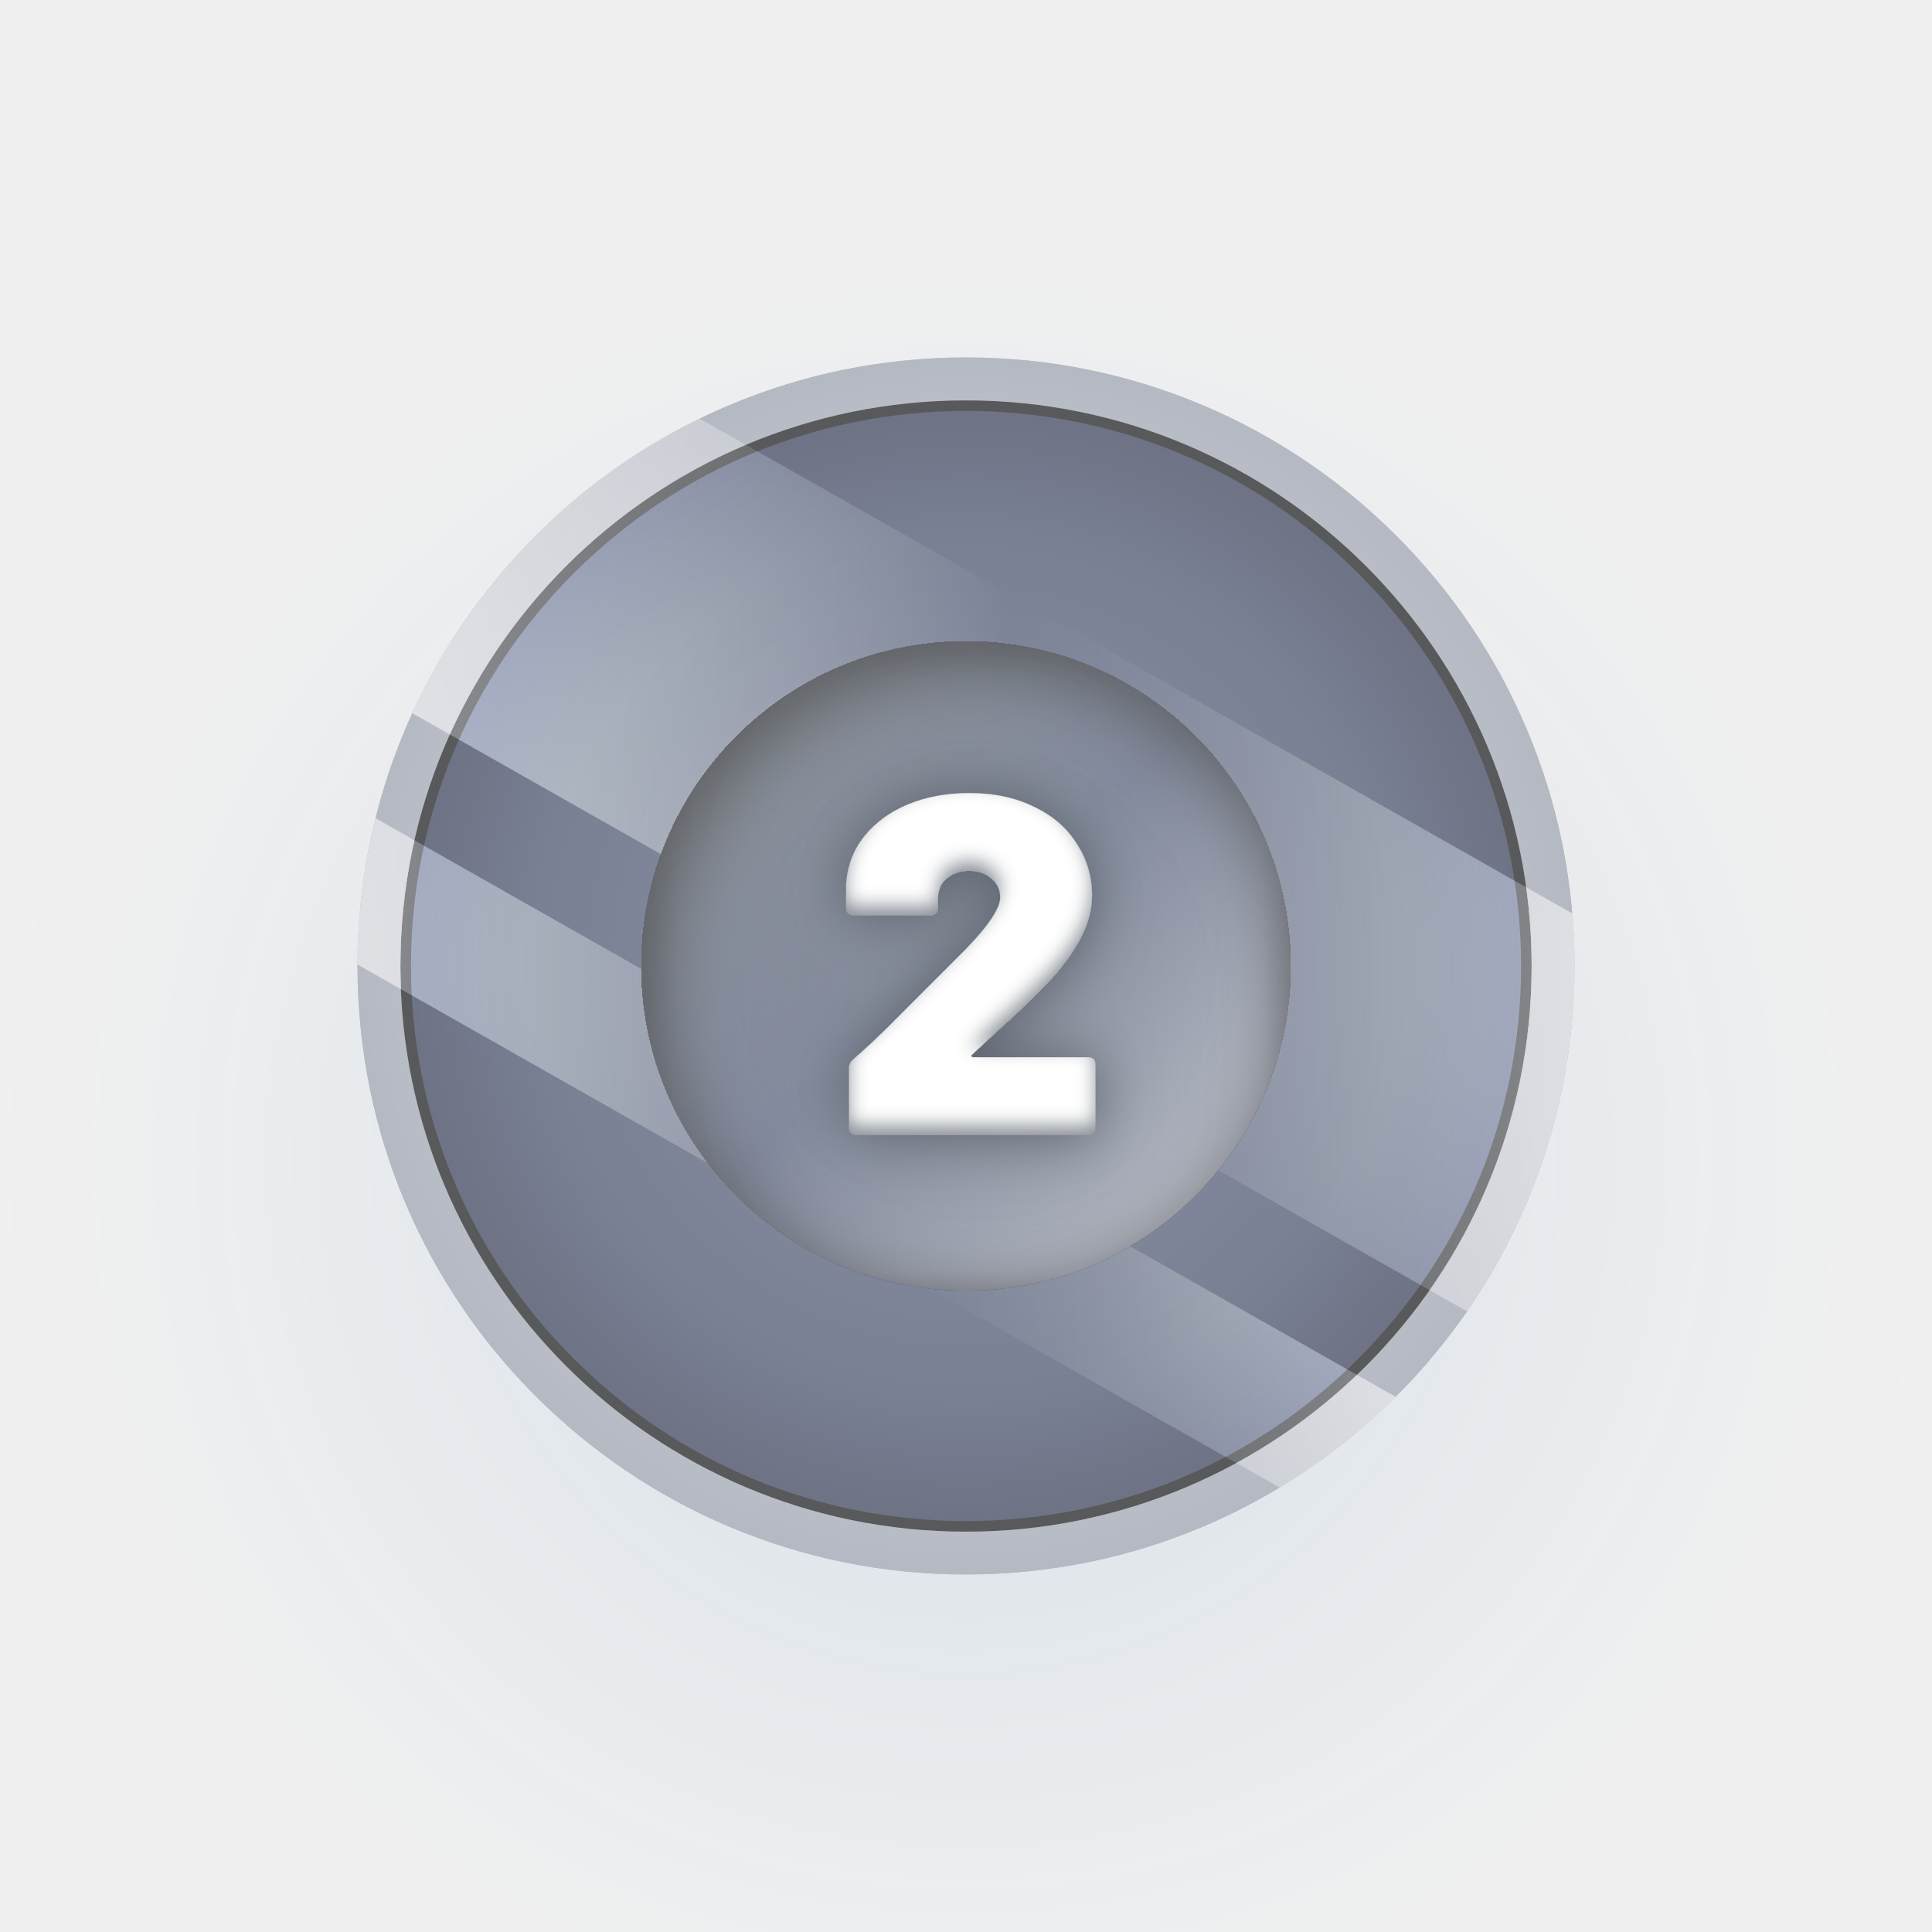
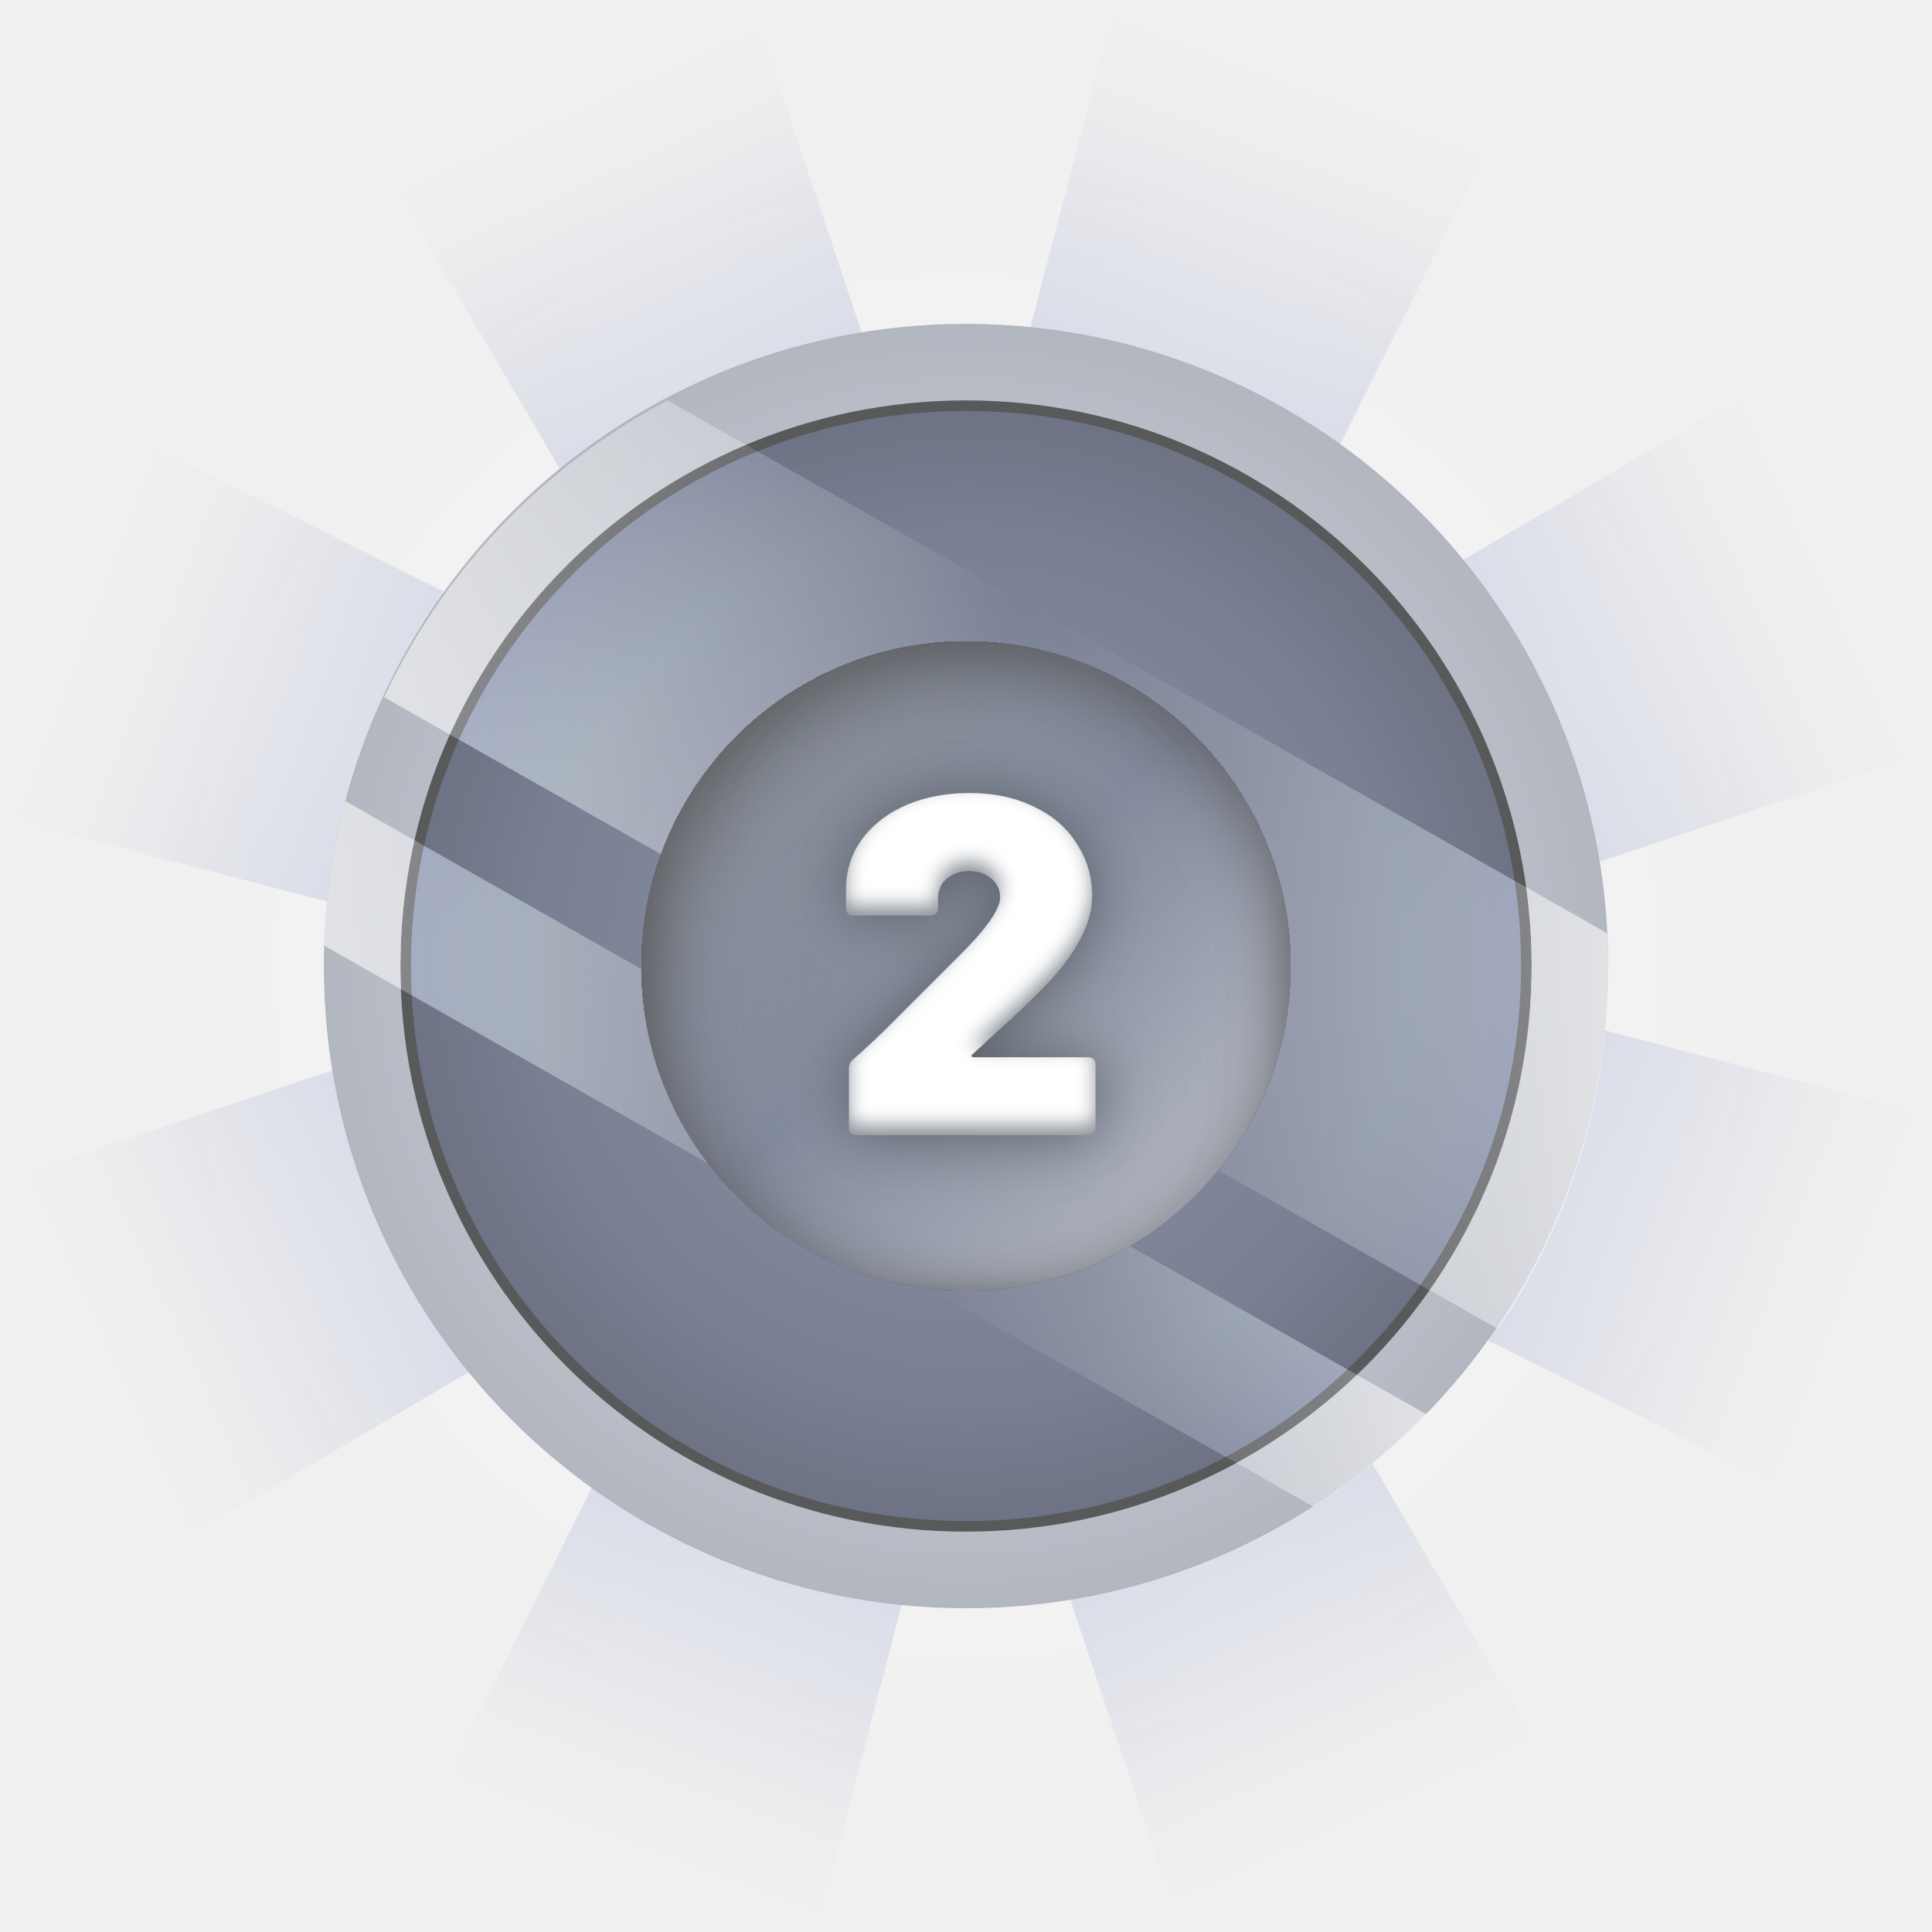
<svg xmlns="http://www.w3.org/2000/svg" width="40" height="40" viewBox="0 0 40 40" fill="none">
  <g id="Single Campaign Overview-Desktop">
    <g id="body">
      <g id="Participant ">
        <g id="Table">
-           <g id="leaderboard" filter="url(#filter0_d_5416_24318)">
+           <g id="leaderboard">
            <g id="Row Container">
              <g id="header">
                <mask id="path-3-inside-1_5416_24318" fill="white">
                  <path d="M-32 -22H1526V60H-32V-22Z" />
                </mask>
                <path d="M1526 60V59H-32V60V61H1526V60Z" fill="#E7E9EB" mask="url(#path-3-inside-1_5416_24318)" />
                <g id="text">
                  <g id="Badge" clip-path="url(#clip0_5416_24318)">
                    <g id="Group">
                      <g id="Layer 1">
                        <g id="Group_2">
                          <g id="Group_3">
                            <path id="Vector" d="M19.464 11.741L14.188 14.137L8.05 3.666L15.619 0.229L19.464 11.741Z" fill="url(#paint0_linear_5416_24318)" />
                            <path id="Vector_2" d="M13.781 14.539L11.744 19.964L0 16.9L2.921 9.118L13.781 14.539Z" fill="url(#paint1_linear_5416_24318)" />
                            <path id="Vector_3" d="M11.741 20.536L14.137 25.812L3.666 31.951L0.229 24.382L11.741 20.536Z" fill="url(#paint2_linear_5416_24318)" />
                            <path id="Vector_4" d="M14.539 26.22L19.964 28.256L16.9 40L9.118 37.079L14.539 26.22Z" fill="url(#paint3_linear_5416_24318)" />
                            <path id="Vector_5" d="M20.536 28.26L25.812 25.863L31.951 36.334L24.382 39.771L20.536 28.26Z" fill="url(#paint4_linear_5416_24318)" />
                            <path id="Vector_6" d="M26.22 25.461L28.256 20.037L40 23.1L37.079 30.882L26.22 25.461Z" fill="url(#paint5_linear_5416_24318)" />
                            <path id="Vector_7" d="M28.26 19.464L25.863 14.188L36.334 8.05L39.771 15.619L28.26 19.464Z" fill="url(#paint6_linear_5416_24318)" />
                            <path id="Vector_8" d="M25.461 13.781L20.037 11.744L23.1 0L30.882 2.921L25.461 13.781Z" fill="url(#paint7_linear_5416_24318)" />
                          </g>
                          <g id="Group_4">
                            <path id="Vector_9" d="M20 33.297C27.343 33.297 33.296 27.344 33.296 20.001C33.296 12.658 27.343 6.705 20 6.705C12.657 6.705 6.705 12.658 6.705 20.001C6.705 27.344 12.657 33.297 20 33.297Z" fill="#A6AAB3" />
                            <g id="Group_5" style="mix-blend-mode:screen">
                              <path id="Vector_10" d="M20 36.761C15.524 36.761 11.315 35.018 8.148 31.852C4.982 28.687 3.239 24.478 3.239 20C3.239 15.523 4.983 11.315 8.148 8.148C11.314 4.982 15.523 3.24 20 3.24C24.478 3.24 28.686 4.983 31.852 8.148C35.019 11.314 36.761 15.523 36.761 20C36.761 24.478 35.018 28.686 31.852 31.852C28.687 35.019 24.478 36.761 20 36.761Z" fill="url(#paint8_radial_5416_24318)" />
                            </g>
                            <g id="Group_6">
                              <path id="Vector_11" d="M20 31.602C13.603 31.602 8.399 26.397 8.399 20.001C8.399 13.604 13.604 8.4 20 8.4C26.397 8.4 31.602 13.604 31.602 20.001C31.602 26.397 26.397 31.602 20 31.602Z" fill="url(#paint9_radial_5416_24318)" />
                              <path id="Vector_12" d="M20 8.508C23.07 8.508 25.956 9.703 28.126 11.874C30.297 14.045 31.492 16.931 31.492 20C31.492 23.069 30.297 25.955 28.126 28.126C25.956 30.297 23.07 31.492 20 31.492C16.931 31.492 14.045 30.297 11.874 28.126C9.704 25.955 8.509 23.069 8.509 20C8.509 16.931 9.704 14.045 11.874 11.874C14.045 9.703 16.931 8.508 20 8.508ZM20 8.29C13.533 8.29 8.29 13.533 8.29 20.001C8.29 26.468 13.533 31.711 20 31.711C26.468 31.711 31.711 26.468 31.711 20.001C31.711 13.533 26.468 8.29 20 8.29Z" fill="#58595B" />
                            </g>
                            <path id="Vector_13" opacity="0.6" d="M33.296 20.068C33.296 22.827 32.455 25.39 31.016 27.515L7.952 14.435C9.185 11.802 11.257 9.639 13.822 8.29L33.275 19.322C33.289 19.569 33.296 19.817 33.296 20.067V20.068Z" fill="url(#paint10_linear_5416_24318)" style="mix-blend-mode:overlay" />
                            <path id="Vector_14" opacity="0.6" d="M29.533 29.28C28.831 30.003 28.047 30.647 27.195 31.195L6.711 19.579C6.745 18.547 6.895 17.545 7.15 16.586L29.533 29.281V29.28Z" fill="url(#paint11_linear_5416_24318)" style="mix-blend-mode:overlay" />
                          </g>
                        </g>
                        <g id="Rank Icon Container">
                          <g id="Vector_15" filter="url(#filter1_i_5416_24318)">
                            <path d="M20 26.72C23.711 26.72 26.72 23.711 26.72 20C26.72 16.289 23.711 13.28 20 13.28C16.289 13.28 13.28 16.289 13.28 20C13.28 23.711 16.289 26.72 20 26.72Z" fill="url(#paint12_linear_5416_24318)" />
                          </g>
                          <g id="text_2" filter="url(#filter2_ddi_5416_24318)">
                            <path d="M20.129 21.83C20.109 21.843 20.102 21.856 20.109 21.87C20.116 21.883 20.129 21.89 20.149 21.89H22.529C22.576 21.89 22.613 21.903 22.639 21.93C22.666 21.956 22.679 21.993 22.679 22.04V23.35C22.679 23.396 22.666 23.433 22.639 23.46C22.613 23.486 22.576 23.5 22.529 23.5H17.729C17.682 23.5 17.646 23.486 17.619 23.46C17.592 23.433 17.579 23.396 17.579 23.35V22.12C17.579 22.046 17.606 21.986 17.659 21.94C17.959 21.68 18.259 21.396 18.559 21.09C18.866 20.783 19.059 20.59 19.139 20.51C19.139 20.51 19.362 20.286 19.809 19.84C20.409 19.253 20.709 18.833 20.709 18.58C20.709 18.42 20.649 18.29 20.529 18.19C20.409 18.083 20.256 18.03 20.069 18.03C19.876 18.03 19.719 18.083 19.599 18.19C19.479 18.29 19.419 18.426 19.419 18.6V18.8C19.419 18.846 19.406 18.883 19.379 18.91C19.352 18.936 19.316 18.95 19.269 18.95H17.669C17.622 18.95 17.586 18.936 17.559 18.91C17.532 18.883 17.519 18.846 17.519 18.8V18.3C17.546 17.92 17.672 17.59 17.899 17.31C18.132 17.023 18.436 16.803 18.809 16.65C19.189 16.496 19.609 16.42 20.069 16.42C20.582 16.42 21.032 16.516 21.419 16.71C21.806 16.896 22.099 17.153 22.299 17.48C22.506 17.8 22.609 18.153 22.609 18.54C22.609 18.813 22.542 19.083 22.409 19.35C22.282 19.616 22.092 19.896 21.839 20.19C21.572 20.49 21.146 20.903 20.559 21.43L20.129 21.83Z" fill="white" />
                          </g>
                        </g>
                      </g>
                    </g>
                  </g>
                </g>
              </g>
            </g>
          </g>
        </g>
      </g>
    </g>
  </g>
  <defs>
-     <filter id="filter0_d_5416_24318" x="-62" y="-202" width="1618" height="918" filterUnits="userSpaceOnUse" color-interpolation-filters="sRGB">
-       <feFlood flood-opacity="0" result="BackgroundImageFix" />
-       <feColorMatrix in="SourceAlpha" type="matrix" values="0 0 0 0 0 0 0 0 0 0 0 0 0 0 0 0 0 0 127 0" result="hardAlpha" />
-       <feOffset dy="4" />
-       <feGaussianBlur stdDeviation="15" />
-       <feComposite in2="hardAlpha" operator="out" />
-       <feColorMatrix type="matrix" values="0 0 0 0 0 0 0 0 0 0.357 0 0 0 0 0.675 0 0 0 0.08 0" />
-       <feBlend mode="normal" in2="BackgroundImageFix" result="effect1_dropShadow_5416_24318" />
-       <feBlend mode="normal" in="SourceGraphic" in2="effect1_dropShadow_5416_24318" result="shape" />
-     </filter>
    <filter id="filter1_i_5416_24318" x="13.28" y="13.28" width="13.64" height="13.84" filterUnits="userSpaceOnUse" color-interpolation-filters="sRGB">
      <feFlood flood-opacity="0" result="BackgroundImageFix" />
      <feBlend mode="normal" in="SourceGraphic" in2="BackgroundImageFix" result="shape" />
      <feColorMatrix in="SourceAlpha" type="matrix" values="0 0 0 0 0 0 0 0 0 0 0 0 0 0 0 0 0 0 127 0" result="hardAlpha" />
      <feOffset dx="0.2" dy="0.4" />
      <feGaussianBlur stdDeviation="0.8" />
      <feComposite in2="hardAlpha" operator="arithmetic" k2="-1" k3="1" />
      <feColorMatrix type="matrix" values="0 0 0 0 0.345 0 0 0 0 0.349 0 0 0 0 0.357 0 0 0 1 0" />
      <feBlend mode="normal" in2="shape" result="effect1_innerShadow_5416_24318" />
    </filter>
    <filter id="filter2_ddi_5416_24318" x="14.319" y="13.22" width="11.56" height="13.48" filterUnits="userSpaceOnUse" color-interpolation-filters="sRGB">
      <feFlood flood-opacity="0" result="BackgroundImageFix" />
      <feColorMatrix in="SourceAlpha" type="matrix" values="0 0 0 0 0 0 0 0 0 0 0 0 0 0 0 0 0 0 127 0" result="hardAlpha" />
      <feOffset />
      <feGaussianBlur stdDeviation="1.6" />
      <feComposite in2="hardAlpha" operator="out" />
      <feColorMatrix type="matrix" values="0 0 0 0 0.541 0 0 0 0 0.565 0 0 0 0 0.596 0 0 0 1 0" />
      <feBlend mode="normal" in2="BackgroundImageFix" result="effect1_dropShadow_5416_24318" />
      <feColorMatrix in="SourceAlpha" type="matrix" values="0 0 0 0 0 0 0 0 0 0 0 0 0 0 0 0 0 0 127 0" result="hardAlpha" />
      <feOffset />
      <feGaussianBlur stdDeviation="0.6" />
      <feComposite in2="hardAlpha" operator="out" />
      <feColorMatrix type="matrix" values="0 0 0 0 0.357 0 0 0 0 0.384 0 0 0 0 0.424 0 0 0 1 0" />
      <feBlend mode="normal" in2="effect1_dropShadow_5416_24318" result="effect2_dropShadow_5416_24318" />
      <feBlend mode="normal" in="SourceGraphic" in2="effect2_dropShadow_5416_24318" result="shape" />
      <feColorMatrix in="SourceAlpha" type="matrix" values="0 0 0 0 0 0 0 0 0 0 0 0 0 0 0 0 0 0 127 0" result="hardAlpha" />
      <feOffset dy="-0.2" />
      <feGaussianBlur stdDeviation="0.2" />
      <feComposite in2="hardAlpha" operator="arithmetic" k2="-1" k3="1" />
      <feColorMatrix type="matrix" values="0 0 0 0 0.541 0 0 0 0 0.565 0 0 0 0 0.596 0 0 0 1 0" />
      <feBlend mode="normal" in2="shape" result="effect3_innerShadow_5416_24318" />
    </filter>
    <linearGradient id="paint0_linear_5416_24318" x1="11.885" y1="2.041" x2="16.668" y2="12.569" gradientUnits="userSpaceOnUse">
      <stop stop-color="#AFB6D4" stop-opacity="0" />
      <stop offset="0.11" stop-color="#AFB6D3" stop-opacity="0.03" />
      <stop offset="0.25" stop-color="#AFB6D3" stop-opacity="0.1" />
      <stop offset="0.4" stop-color="#AFB6D3" stop-opacity="0.23" />
      <stop offset="0.58" stop-color="#AFB6D3" stop-opacity="0.41" />
      <stop offset="0.76" stop-color="#AFB6D3" stop-opacity="0.64" />
      <stop offset="0.94" stop-color="#AFB6D3" stop-opacity="0.91" />
      <stop offset="1" stop-color="#B0B7D3" />
    </linearGradient>
    <linearGradient id="paint1_linear_5416_24318" x1="1.571" y1="13.022" x2="12.398" y2="17.085" gradientUnits="userSpaceOnUse">
      <stop stop-color="#AFB6D4" stop-opacity="0" />
      <stop offset="0.11" stop-color="#AFB6D3" stop-opacity="0.03" />
      <stop offset="0.25" stop-color="#AFB6D3" stop-opacity="0.1" />
      <stop offset="0.4" stop-color="#AFB6D3" stop-opacity="0.23" />
      <stop offset="0.58" stop-color="#AFB6D3" stop-opacity="0.41" />
      <stop offset="0.76" stop-color="#AFB6D3" stop-opacity="0.64" />
      <stop offset="0.94" stop-color="#AFB6D3" stop-opacity="0.91" />
      <stop offset="1" stop-color="#B0B7D3" />
    </linearGradient>
    <linearGradient id="paint2_linear_5416_24318" x1="2.043" y1="28.08" x2="12.571" y2="23.298" gradientUnits="userSpaceOnUse">
      <stop stop-color="#AFB6D4" stop-opacity="0" />
      <stop offset="0.11" stop-color="#AFB6D3" stop-opacity="0.03" />
      <stop offset="0.25" stop-color="#AFB6D3" stop-opacity="0.1" />
      <stop offset="0.4" stop-color="#AFB6D3" stop-opacity="0.23" />
      <stop offset="0.58" stop-color="#AFB6D3" stop-opacity="0.41" />
      <stop offset="0.76" stop-color="#AFB6D3" stop-opacity="0.64" />
      <stop offset="0.94" stop-color="#AFB6D3" stop-opacity="0.91" />
      <stop offset="1" stop-color="#B0B7D3" />
    </linearGradient>
    <linearGradient id="paint3_linear_5416_24318" x1="13.025" y1="38.394" x2="17.088" y2="27.567" gradientUnits="userSpaceOnUse">
      <stop stop-color="#AFB6D4" stop-opacity="0" />
      <stop offset="0.11" stop-color="#AFB6D3" stop-opacity="0.03" />
      <stop offset="0.25" stop-color="#AFB6D3" stop-opacity="0.1" />
      <stop offset="0.4" stop-color="#AFB6D3" stop-opacity="0.23" />
      <stop offset="0.58" stop-color="#AFB6D3" stop-opacity="0.41" />
      <stop offset="0.76" stop-color="#AFB6D3" stop-opacity="0.64" />
      <stop offset="0.94" stop-color="#AFB6D3" stop-opacity="0.91" />
      <stop offset="1" stop-color="#B0B7D3" />
    </linearGradient>
    <linearGradient id="paint4_linear_5416_24318" x1="28.084" y1="37.922" x2="23.301" y2="27.393" gradientUnits="userSpaceOnUse">
      <stop stop-color="#AFB6D4" stop-opacity="0" />
      <stop offset="0.11" stop-color="#AFB6D3" stop-opacity="0.03" />
      <stop offset="0.25" stop-color="#AFB6D3" stop-opacity="0.1" />
      <stop offset="0.4" stop-color="#AFB6D3" stop-opacity="0.23" />
      <stop offset="0.58" stop-color="#AFB6D3" stop-opacity="0.41" />
      <stop offset="0.76" stop-color="#AFB6D3" stop-opacity="0.64" />
      <stop offset="0.94" stop-color="#AFB6D3" stop-opacity="0.91" />
      <stop offset="1" stop-color="#B0B7D3" />
    </linearGradient>
    <linearGradient id="paint5_linear_5416_24318" x1="38.398" y1="26.94" x2="27.571" y2="22.877" gradientUnits="userSpaceOnUse">
      <stop stop-color="#AFB6D4" stop-opacity="0" />
      <stop offset="0.11" stop-color="#AFB6D3" stop-opacity="0.03" />
      <stop offset="0.25" stop-color="#AFB6D3" stop-opacity="0.1" />
      <stop offset="0.4" stop-color="#AFB6D3" stop-opacity="0.23" />
      <stop offset="0.58" stop-color="#AFB6D3" stop-opacity="0.41" />
      <stop offset="0.76" stop-color="#AFB6D3" stop-opacity="0.64" />
      <stop offset="0.94" stop-color="#AFB6D3" stop-opacity="0.91" />
      <stop offset="1" stop-color="#B0B7D3" />
    </linearGradient>
    <linearGradient id="paint6_linear_5416_24318" x1="37.925" y1="11.882" x2="27.396" y2="16.665" gradientUnits="userSpaceOnUse">
      <stop stop-color="#AFB6D4" stop-opacity="0" />
      <stop offset="0.11" stop-color="#AFB6D3" stop-opacity="0.03" />
      <stop offset="0.25" stop-color="#AFB6D3" stop-opacity="0.1" />
      <stop offset="0.4" stop-color="#AFB6D3" stop-opacity="0.23" />
      <stop offset="0.58" stop-color="#AFB6D3" stop-opacity="0.41" />
      <stop offset="0.76" stop-color="#AFB6D3" stop-opacity="0.64" />
      <stop offset="0.94" stop-color="#AFB6D3" stop-opacity="0.91" />
      <stop offset="1" stop-color="#B0B7D3" />
    </linearGradient>
    <linearGradient id="paint7_linear_5416_24318" x1="26.944" y1="1.568" x2="22.881" y2="12.394" gradientUnits="userSpaceOnUse">
      <stop stop-color="#AFB6D4" stop-opacity="0" />
      <stop offset="0.11" stop-color="#AFB6D3" stop-opacity="0.03" />
      <stop offset="0.25" stop-color="#AFB6D3" stop-opacity="0.1" />
      <stop offset="0.4" stop-color="#AFB6D3" stop-opacity="0.23" />
      <stop offset="0.58" stop-color="#AFB6D3" stop-opacity="0.41" />
      <stop offset="0.76" stop-color="#AFB6D3" stop-opacity="0.64" />
      <stop offset="0.94" stop-color="#AFB6D3" stop-opacity="0.91" />
      <stop offset="1" stop-color="#B0B7D3" />
    </linearGradient>
    <radialGradient id="paint8_radial_5416_24318" cx="0" cy="0" r="1" gradientUnits="userSpaceOnUse" gradientTransform="translate(20.0004 20.0004) scale(16.7609)">
      <stop stop-color="#ADB4D0" />
      <stop offset="1" stop-color="#B0B9D6" stop-opacity="0" />
    </radialGradient>
    <radialGradient id="paint9_radial_5416_24318" cx="0" cy="0" r="1" gradientUnits="userSpaceOnUse" gradientTransform="translate(20.0004 20.0007) scale(13.9188)">
      <stop stop-color="#828A9E" />
      <stop offset="0.41" stop-color="#80879B" />
      <stop offset="0.64" stop-color="#798093" />
      <stop offset="0.82" stop-color="#6E7385" />
      <stop offset="0.98" stop-color="#5E6272" />
      <stop offset="1" stop-color="#5C5F6F" />
    </radialGradient>
    <linearGradient id="paint10_linear_5416_24318" x1="7.952" y1="17.902" x2="33.296" y2="17.902" gradientUnits="userSpaceOnUse">
      <stop stop-color="white" />
      <stop offset="0.51" stop-color="white" stop-opacity="0" />
      <stop offset="0.56" stop-color="white" stop-opacity="0.02" />
      <stop offset="0.62" stop-color="white" stop-opacity="0.09" />
      <stop offset="0.69" stop-color="white" stop-opacity="0.19" />
      <stop offset="0.76" stop-color="white" stop-opacity="0.34" />
      <stop offset="0.84" stop-color="white" stop-opacity="0.53" />
      <stop offset="0.92" stop-color="white" stop-opacity="0.75" />
      <stop offset="1" stop-color="white" />
    </linearGradient>
    <linearGradient id="paint11_linear_5416_24318" x1="6.711" y1="23.89" x2="29.533" y2="23.89" gradientUnits="userSpaceOnUse">
      <stop stop-color="white" />
      <stop offset="0.51" stop-color="white" stop-opacity="0" />
      <stop offset="0.56" stop-color="white" stop-opacity="0.02" />
      <stop offset="0.62" stop-color="white" stop-opacity="0.09" />
      <stop offset="0.69" stop-color="white" stop-opacity="0.19" />
      <stop offset="0.76" stop-color="white" stop-opacity="0.34" />
      <stop offset="0.84" stop-color="white" stop-opacity="0.53" />
      <stop offset="0.92" stop-color="white" stop-opacity="0.75" />
      <stop offset="1" stop-color="white" />
    </linearGradient>
    <linearGradient id="paint12_linear_5416_24318" x1="24.832" y1="24.832" x2="14.711" y2="14.711" gradientUnits="userSpaceOnUse">
      <stop stop-color="#B5B9C3" />
      <stop offset="0.495" stop-color="#828A9E" />
      <stop offset="1" stop-color="#8A9098" />
    </linearGradient>
    <clipPath id="clip0_5416_24318">
-       <circle cx="20" cy="20" r="12.6" fill="white" />
+       <rect width="40" height="40" fill="white" />
    </clipPath>
  </defs>
</svg>
